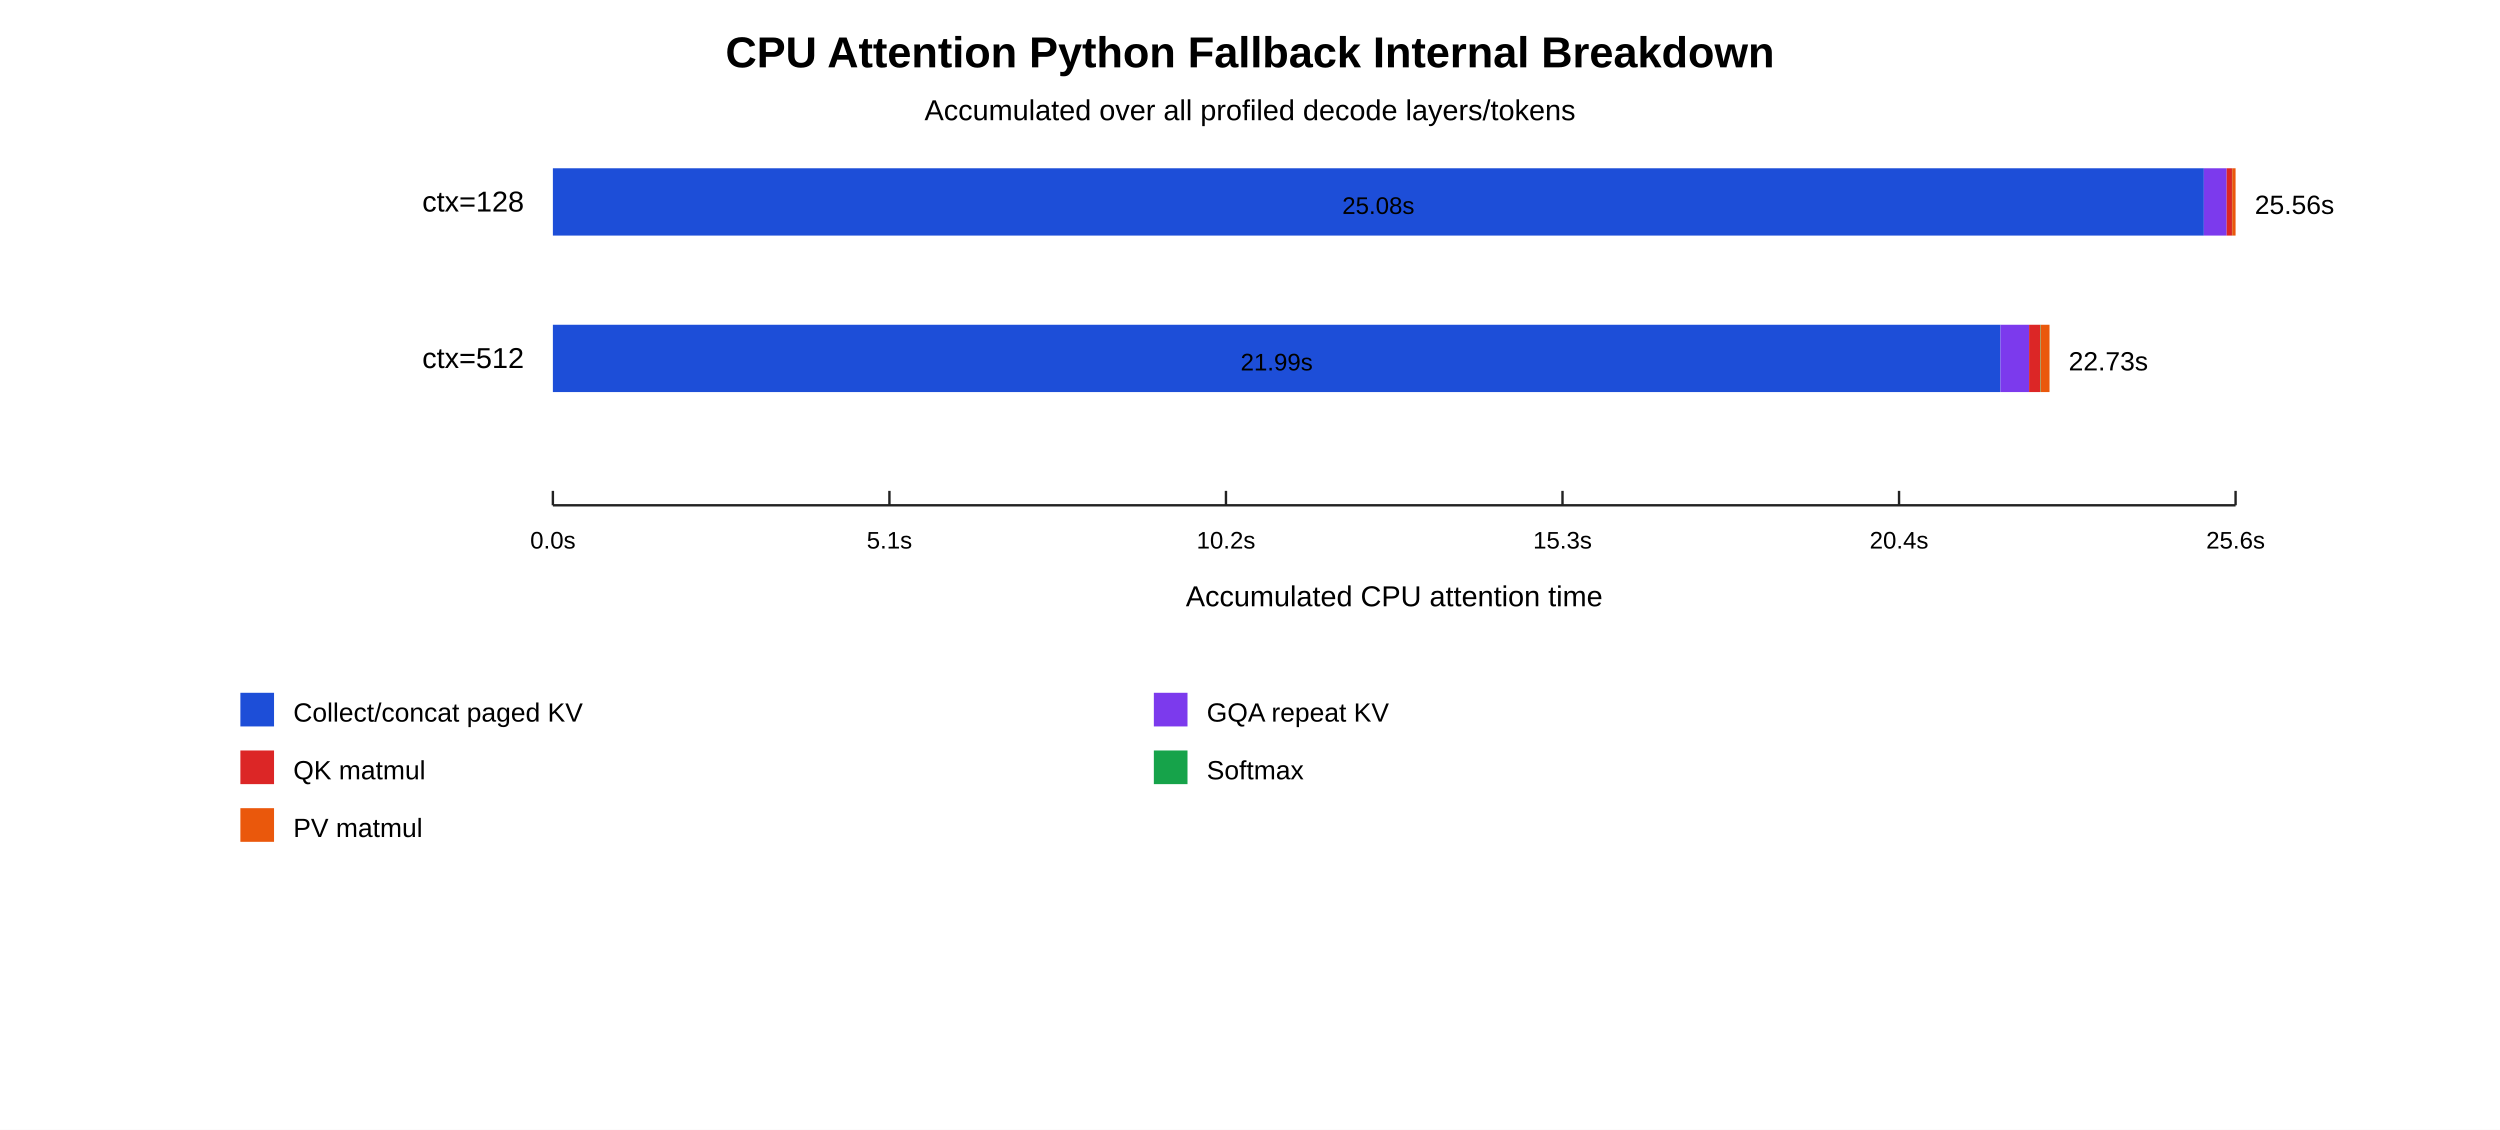
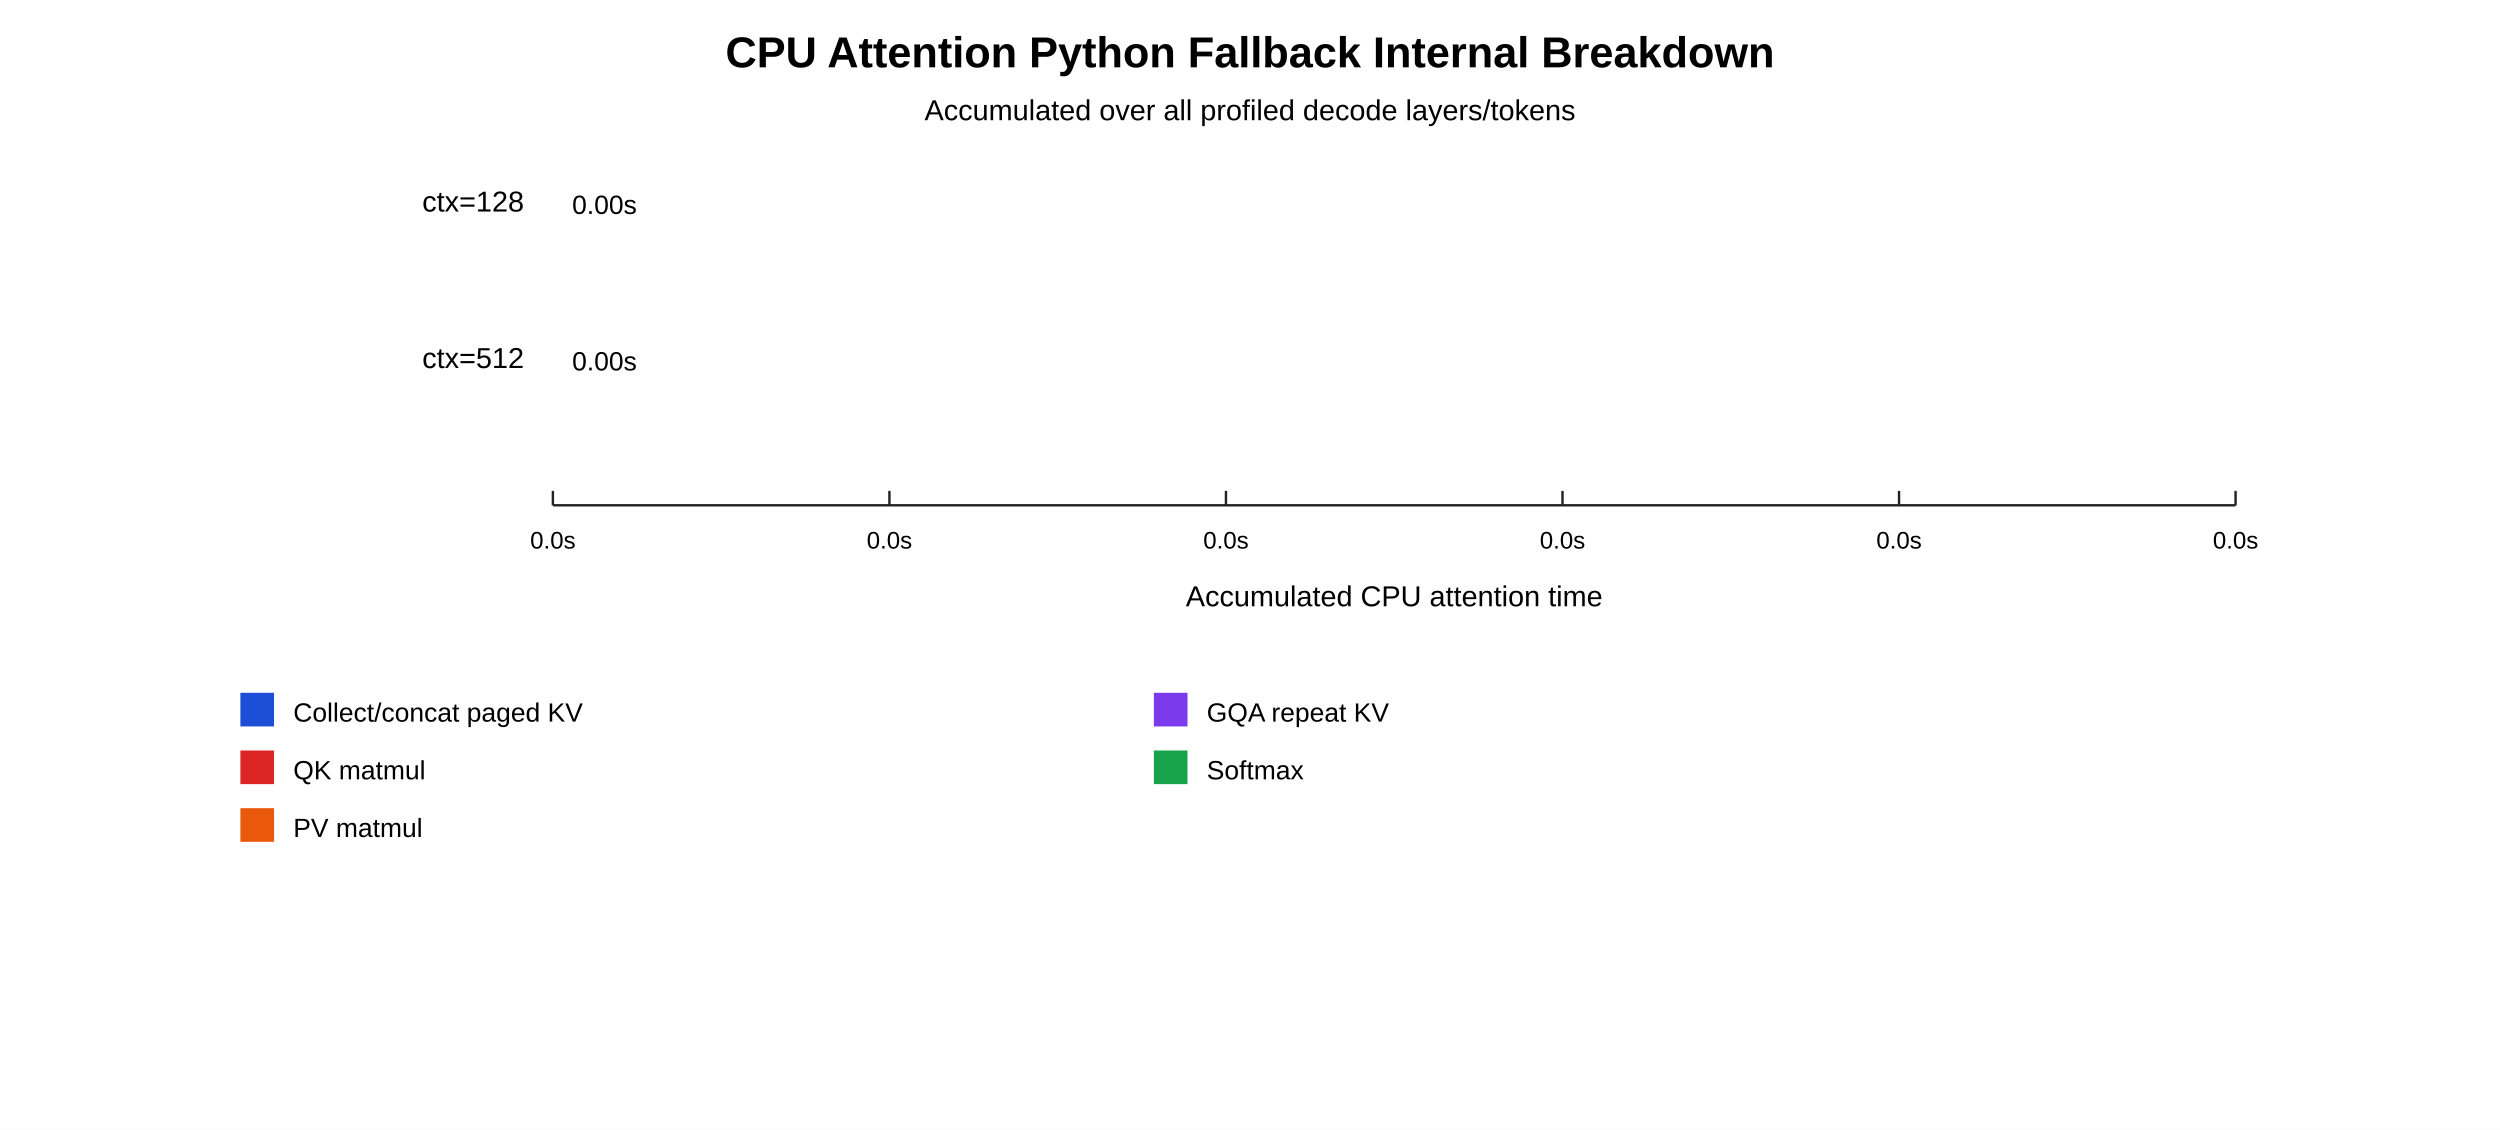
<svg xmlns="http://www.w3.org/2000/svg" width="1040" height="470" viewBox="0 0 1040 470">
  <rect width="100%" height="100%" fill="white" />
  <text x="520.0" y="28" font-size="18" font-family="Arial, sans-serif" text-anchor="middle" font-weight="bold">CPU Attention Python Fallback Internal Breakdown</text>
  <text x="520.0" y="50" font-size="12" font-family="Arial, sans-serif" text-anchor="middle" font-weight="normal">Accumulated over all profiled decode layers/tokens</text>
  <text x="218" y="88.0" font-size="12" font-family="Arial, sans-serif" text-anchor="end" font-weight="normal">ctx=128</text>
-   <rect x="230.0" y="70.0" width="686.8" height="28" fill="#1d4ed8" />
-   <text x="573.389" y="89.0" font-size="10" font-family="Arial, sans-serif" text-anchor="middle" font-weight="normal">25.08s</text>
-   <rect x="916.8" y="70.0" width="9.5" height="28" fill="#7c3aed" />
-   <rect x="926.3" y="70.0" width="2.2" height="28" fill="#dc2626" />
-   <rect x="928.5" y="70.0" width="0.1" height="28" fill="#16a34a" />
-   <rect x="928.6" y="70.0" width="1.4" height="28" fill="#ea580c" />
-   <text x="938.0" y="89.0" font-size="11" font-family="Arial, sans-serif" text-anchor="start" font-weight="normal">25.56s</text>
+   <text x="238.0" y="89.0" font-size="11" font-family="Arial, sans-serif" text-anchor="start" font-weight="normal">0.00s</text>
  <text x="218" y="153.1" font-size="12" font-family="Arial, sans-serif" text-anchor="end" font-weight="normal">ctx=512</text>
-   <rect x="230.0" y="135.1" width="602.2" height="28" fill="#1d4ed8" />
-   <text x="531.096" y="154.1" font-size="10" font-family="Arial, sans-serif" text-anchor="middle" font-weight="normal">21.99s</text>
-   <rect x="832.2" y="135.1" width="11.9" height="28" fill="#7c3aed" />
-   <rect x="844.1" y="135.1" width="4.6" height="28" fill="#dc2626" />
-   <rect x="848.7" y="135.1" width="0.2" height="28" fill="#16a34a" />
-   <rect x="848.9" y="135.1" width="3.7" height="28" fill="#ea580c" />
-   <text x="860.555" y="154.1" font-size="11" font-family="Arial, sans-serif" text-anchor="start" font-weight="normal">22.73s</text>
+   <text x="238.0" y="154.1" font-size="11" font-family="Arial, sans-serif" text-anchor="start" font-weight="normal">0.00s</text>
  <line x1="230" y1="210.2" x2="930" y2="210.2" stroke="#222" />
  <line x1="230.0" y1="204.2" x2="230.0" y2="210.2" stroke="#222" />
  <text x="230.0" y="228.2" font-size="10" font-family="Arial, sans-serif" text-anchor="middle" font-weight="normal">0.0s</text>
  <line x1="370.0" y1="204.2" x2="370.0" y2="210.2" stroke="#222" />
-   <text x="370.0" y="228.2" font-size="10" font-family="Arial, sans-serif" text-anchor="middle" font-weight="normal">5.1s</text>
+   <text x="370.0" y="228.2" font-size="10" font-family="Arial, sans-serif" text-anchor="middle" font-weight="normal">0.0s</text>
  <line x1="510.0" y1="204.2" x2="510.0" y2="210.2" stroke="#222" />
-   <text x="510.0" y="228.2" font-size="10" font-family="Arial, sans-serif" text-anchor="middle" font-weight="normal">10.2s</text>
+   <text x="510.0" y="228.2" font-size="10" font-family="Arial, sans-serif" text-anchor="middle" font-weight="normal">0.0s</text>
  <line x1="650.0" y1="204.2" x2="650.0" y2="210.2" stroke="#222" />
-   <text x="650.0" y="228.2" font-size="10" font-family="Arial, sans-serif" text-anchor="middle" font-weight="normal">15.3s</text>
+   <text x="650.0" y="228.2" font-size="10" font-family="Arial, sans-serif" text-anchor="middle" font-weight="normal">0.0s</text>
  <line x1="790.0" y1="204.2" x2="790.0" y2="210.2" stroke="#222" />
-   <text x="790.0" y="228.2" font-size="10" font-family="Arial, sans-serif" text-anchor="middle" font-weight="normal">20.4s</text>
+   <text x="790.0" y="228.2" font-size="10" font-family="Arial, sans-serif" text-anchor="middle" font-weight="normal">0.0s</text>
  <line x1="930.0" y1="204.2" x2="930.0" y2="210.2" stroke="#222" />
-   <text x="930.0" y="228.2" font-size="10" font-family="Arial, sans-serif" text-anchor="middle" font-weight="normal">25.6s</text>
+   <text x="930.0" y="228.2" font-size="10" font-family="Arial, sans-serif" text-anchor="middle" font-weight="normal">0.0s</text>
  <text x="580.0" y="252.2" font-size="12" font-family="Arial, sans-serif" text-anchor="middle" font-weight="normal">Accumulated CPU attention time</text>
  <rect x="100" y="288.2" width="14" height="14" fill="#1d4ed8" />
  <text x="122" y="300.2" font-size="11" font-family="Arial, sans-serif" text-anchor="start" font-weight="normal">Collect/concat paged KV</text>
  <rect x="480" y="288.2" width="14" height="14" fill="#7c3aed" />
  <text x="502" y="300.2" font-size="11" font-family="Arial, sans-serif" text-anchor="start" font-weight="normal">GQA repeat KV</text>
  <rect x="100" y="312.2" width="14" height="14" fill="#dc2626" />
  <text x="122" y="324.2" font-size="11" font-family="Arial, sans-serif" text-anchor="start" font-weight="normal">QK matmul</text>
  <rect x="480" y="312.2" width="14" height="14" fill="#16a34a" />
  <text x="502" y="324.2" font-size="11" font-family="Arial, sans-serif" text-anchor="start" font-weight="normal">Softmax</text>
  <rect x="100" y="336.2" width="14" height="14" fill="#ea580c" />
  <text x="122" y="348.2" font-size="11" font-family="Arial, sans-serif" text-anchor="start" font-weight="normal">PV matmul</text>
</svg>
